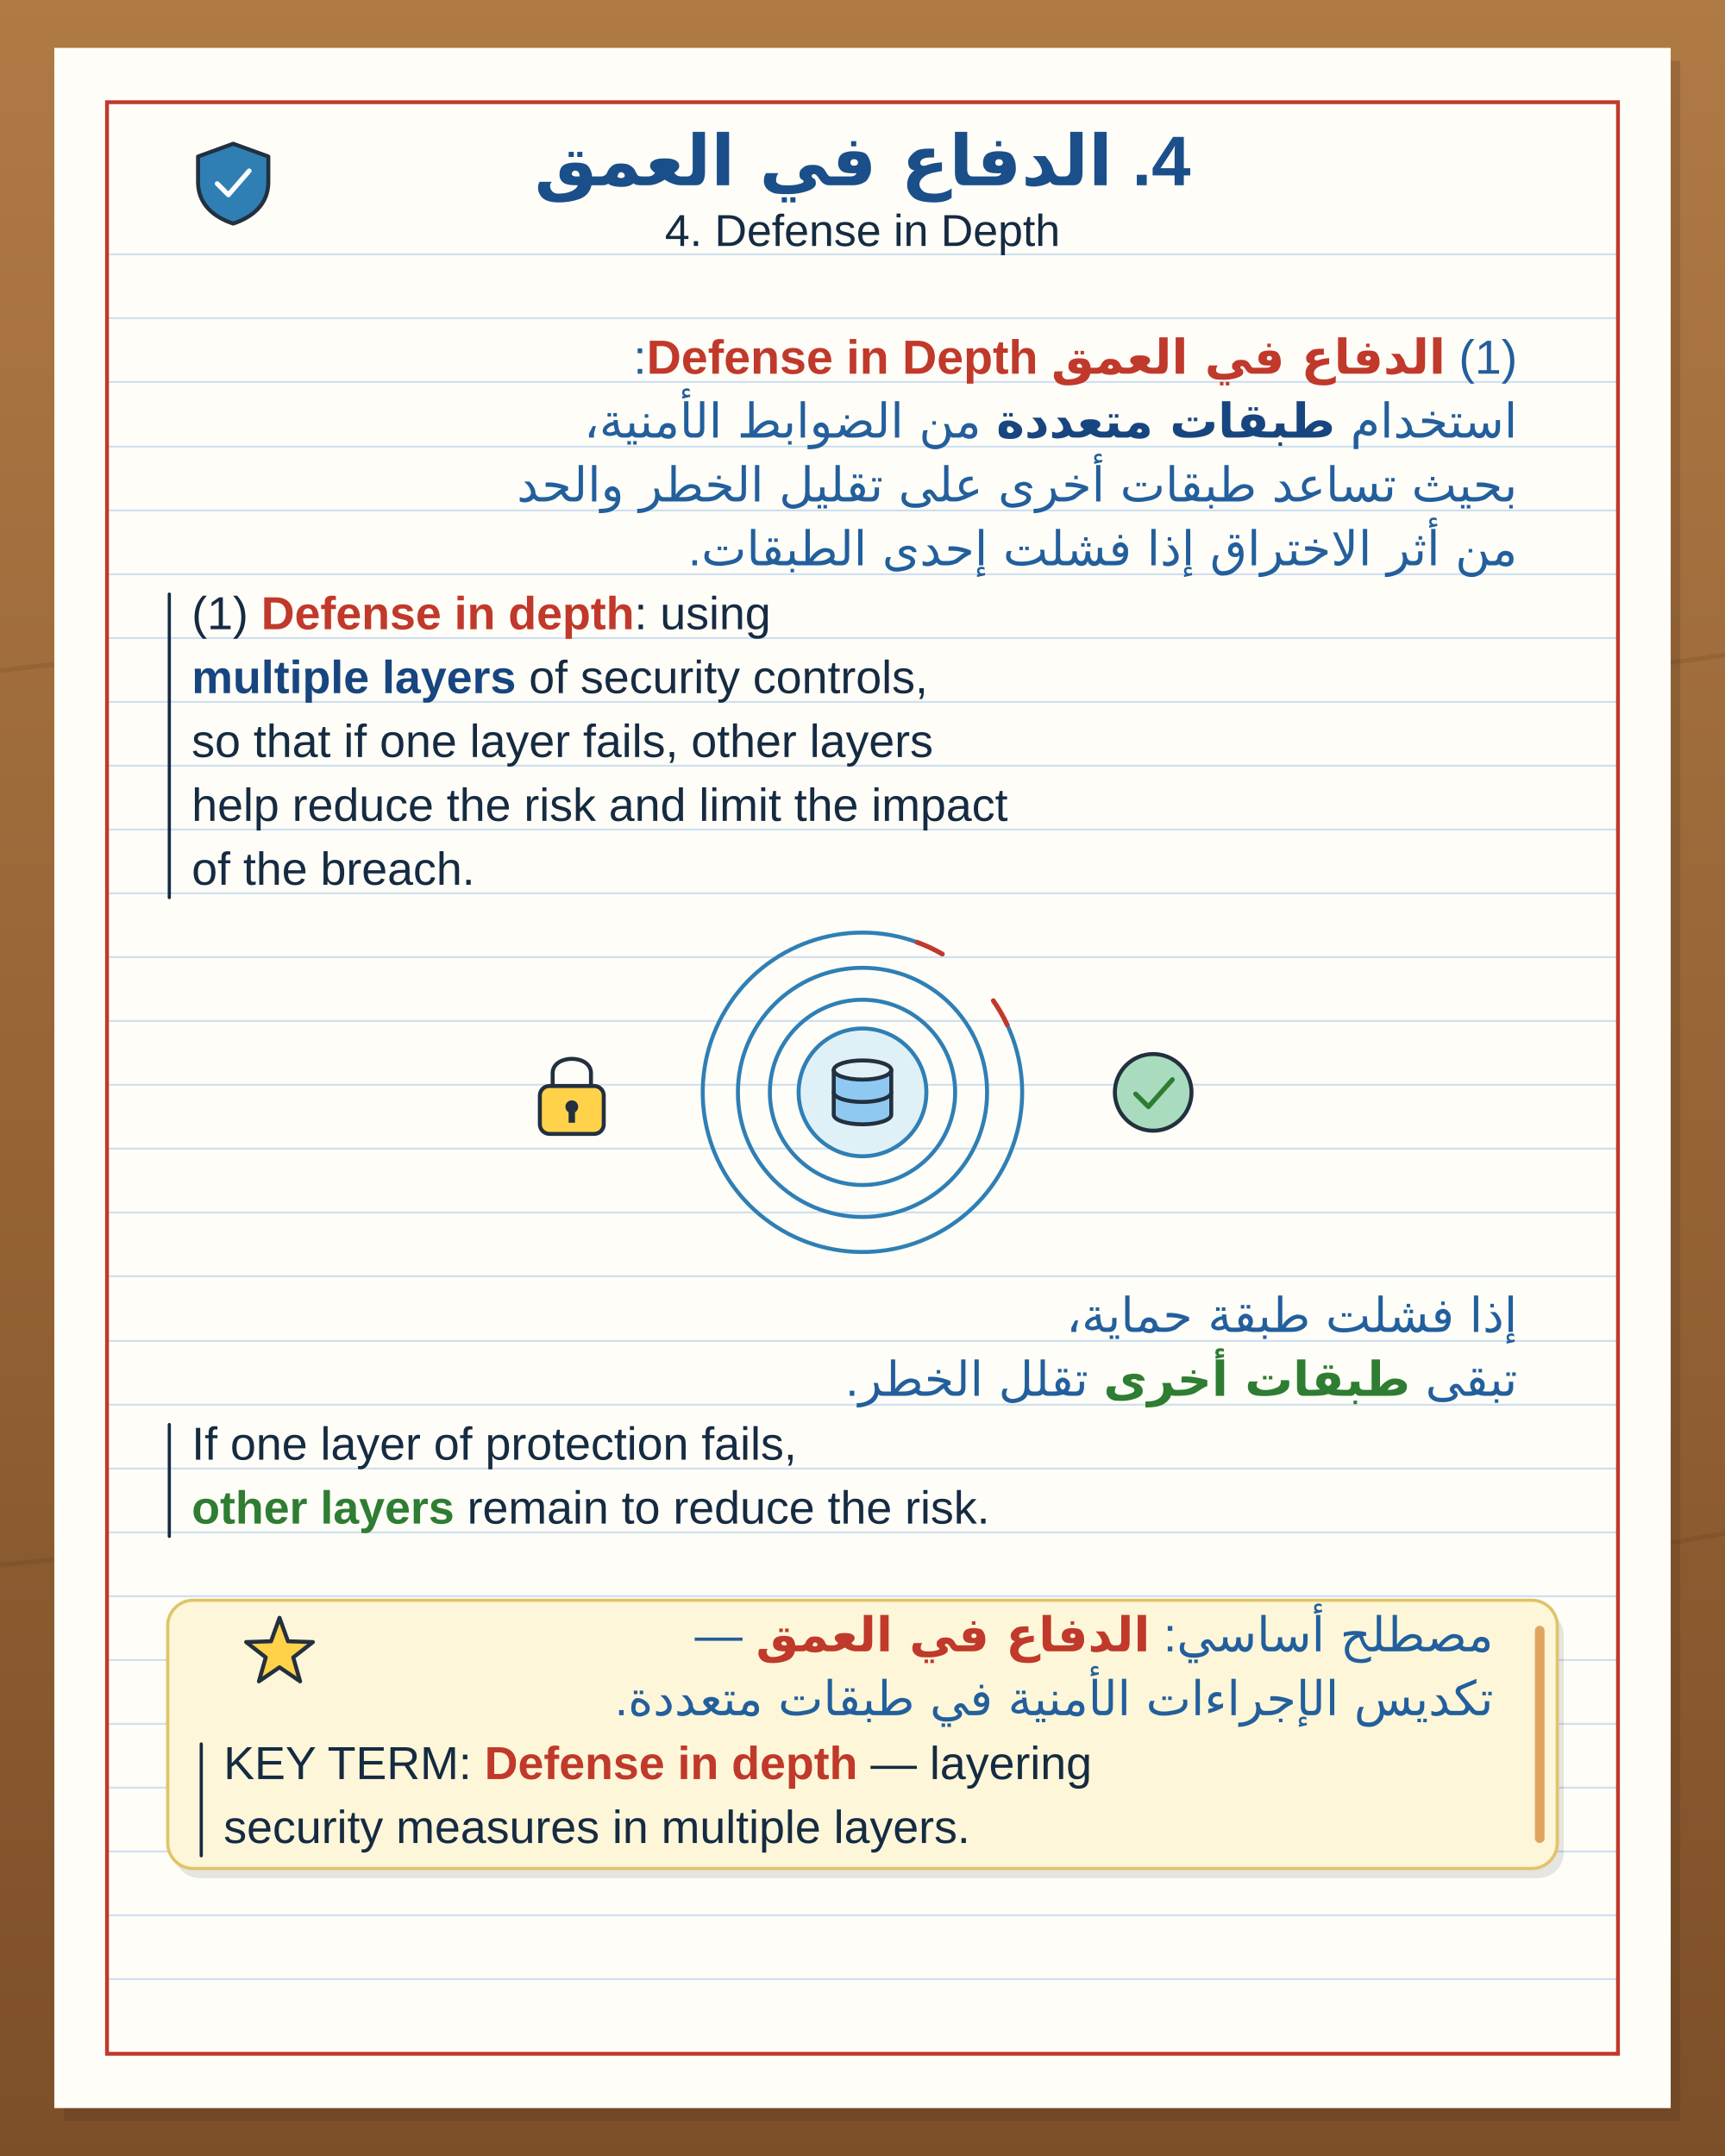
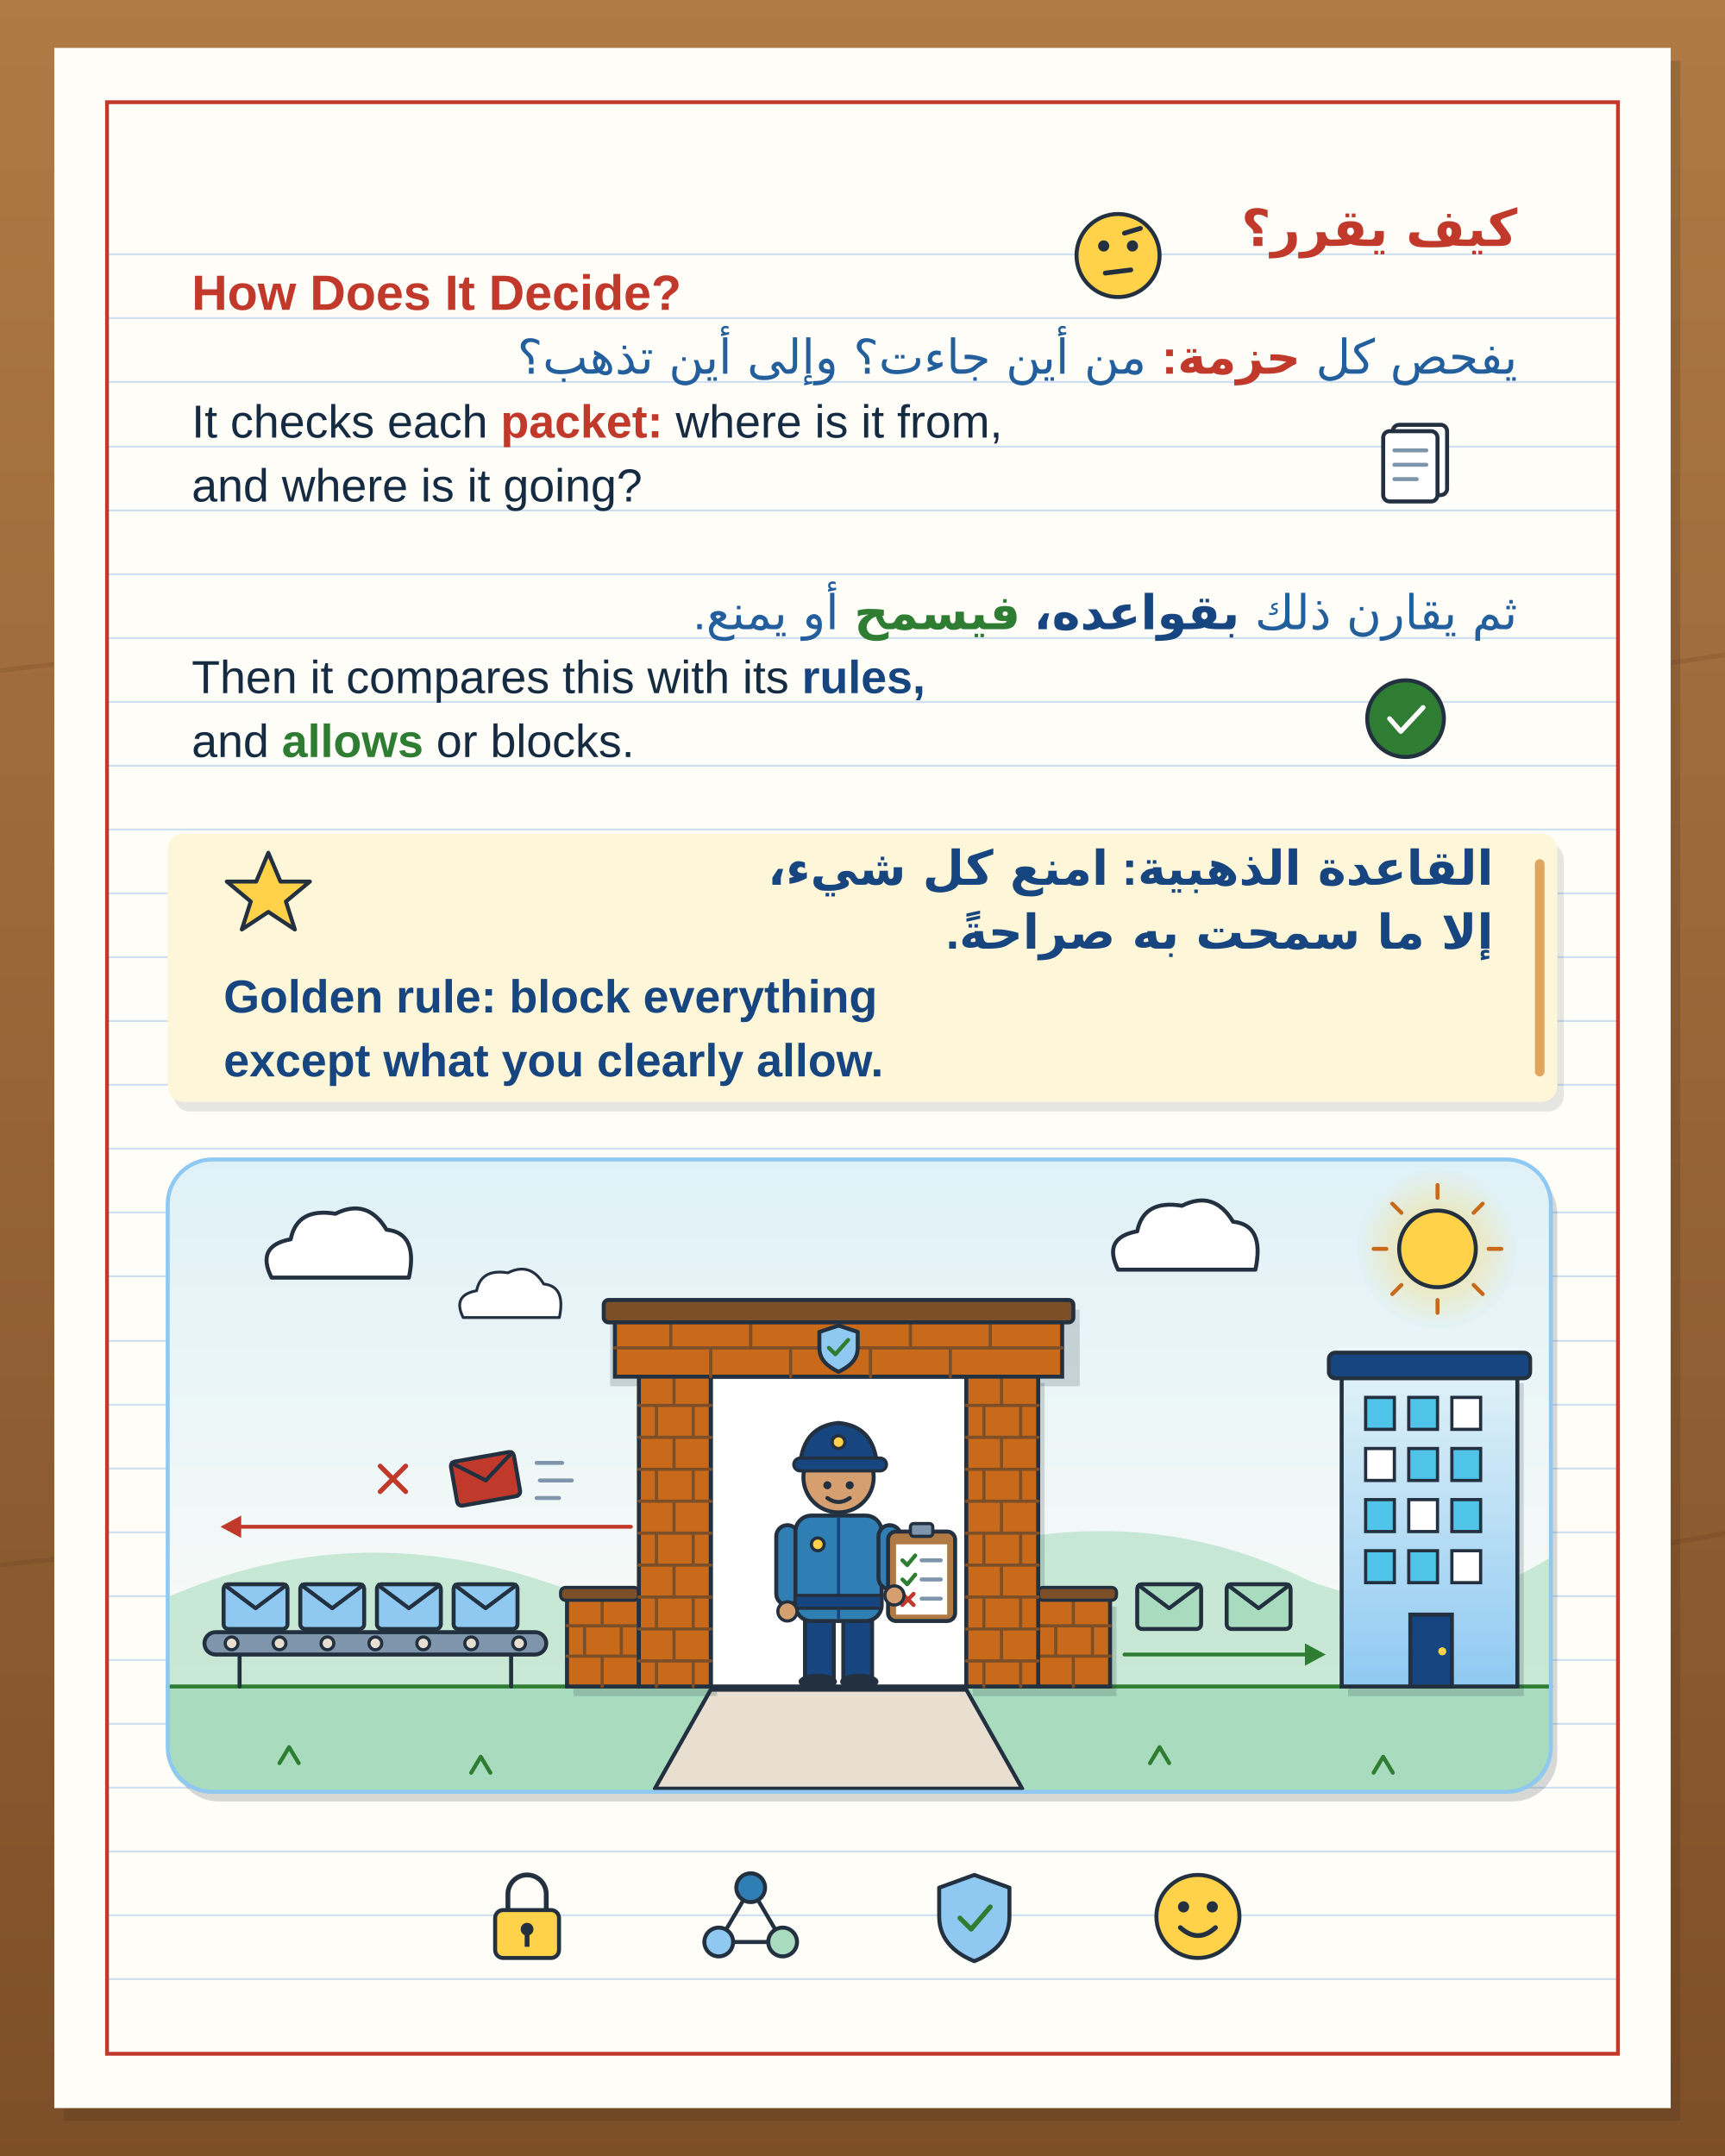
<svg xmlns="http://www.w3.org/2000/svg" width="1080" height="1350" viewBox="0 0 1080 1350" preserveAspectRatio="xMidYMid meet" style="width:100%;height:auto;max-width:1080px;display:block;margin:0 auto;">
  <defs>
    <linearGradient id="pmDesk" x1="0" y1="0" x2="0" y2="1">
      <stop offset="0" stop-color="#b07a45" />
      <stop offset="1" stop-color="#7d4f28" />
    </linearGradient>
    <pattern id="pmRules" x="0" y="120" width="1080" height="40" patternUnits="userSpaceOnUse">
      <line x1="0" y1="39.5" x2="1080" y2="39.5" stroke="#cfe0f0" stroke-width="1.4" />
    </pattern>
+     <linearGradient id="ilSky" x1="0" y1="0" x2="0" y2="1">
+       <stop offset="0" stop-color="#dff1f7" />
+       <stop offset="1" stop-color="#fffdf7" />
+     </linearGradient>
+     <radialGradient id="ilSun">
+       <stop offset="0" stop-color="#ffd24a" />
+       <stop offset="1" stop-color="#dff1f7" />
+     </radialGradient>
+     <linearGradient id="ilBldg" x1="0" y1="0" x2="0" y2="1">
+       <stop offset="0" stop-color="#dff1f7" />
+       <stop offset="1" stop-color="#8fc9f2" />
+     </linearGradient>
  </defs>
  <rect x="0" y="0" width="1080" height="1350" fill="url(#pmDesk)" />
  <path d="M0 420 C 300 380, 700 470, 1080 410" fill="none" stroke="#3a2411" stroke-width="3" opacity=".12" />
  <path d="M0 980 C 350 940, 720 1030, 1080 960" fill="none" stroke="#3a2411" stroke-width="3" opacity=".12" />
  <rect x="40" y="38" width="1012" height="1290" fill="#3a2411" opacity=".18" />
  <rect x="34" y="30" width="1012" height="1290" fill="#fffdf7" />
  <rect x="67" y="120" width="946" height="1152" fill="url(#pmRules)" />
  <rect x="67" y="64" width="946" height="1222" fill="none" stroke="#c0392b" stroke-width="2.4" />
-   <rect x="109" y="1008" width="870" height="168" rx="16" fill="#22303f" opacity=".12" />
-   <rect x="105" y="1002" width="870" height="168" rx="16" fill="#fdf6d8" stroke="#e0c46a" stroke-width="2" />
-   <rect x="961" y="1018" width="6" height="136" rx="3" fill="#e0a55e" />
-   <line x1="106" y1="372" x2="106" y2="562" stroke="#152b42" stroke-width="2" stroke-linecap="round" />
-   <line x1="106" y1="892" x2="106" y2="962" stroke="#152b42" stroke-width="2" stroke-linecap="round" />
-   <line x1="126" y1="1092" x2="126" y2="1162" stroke="#152b42" stroke-width="2" stroke-linecap="round" />
-   <g transform="translate(118 86)">
-     <path d="M28 4 L50 12 L50 28 C50 42 40 50 28 54 C16 50 6 42 6 28 L6 12 Z" fill="#2f7fb5" stroke="#22303f" stroke-width="2.5" stroke-linecap="round" stroke-linejoin="round" />
-     <path d="M18 29 L25 36 L38 21" fill="none" stroke="#ffffff" stroke-width="3" stroke-linecap="round" stroke-linejoin="round" />
-   </g>
  <g>
-     <circle cx="540" cy="684" r="40" fill="#dff1f7" stroke="#2f7fb5" stroke-width="2.5" />
-     <circle cx="540" cy="684" r="58" fill="none" stroke="#2f7fb5" stroke-width="2.5" />
-     <circle cx="540" cy="684" r="78" fill="none" stroke="#2f7fb5" stroke-width="2.5" />
-     <path d="M 630.6 641.7 A 100 100 0 1 1 574.2 590.0" fill="none" stroke="#2f7fb5" stroke-width="2.5" stroke-linecap="round" />
-     <path d="M 621.9 626.6 A 100 100 0 0 1 630.6 641.7" fill="none" stroke="#c0392b" stroke-width="3" stroke-linecap="round" />
-     <path d="M 574.2 590.0 A 100 100 0 0 1 590 597.4" fill="none" stroke="#c0392b" stroke-width="3" stroke-linecap="round" />
-     <path d="M522 670 L522 698 A18 6 0 0 0 558 698 L558 670 Z" fill="#8fc9f2" stroke="#22303f" stroke-width="2.5" stroke-linecap="round" stroke-linejoin="round" />
-     <path d="M522 684 A18 6 0 0 0 558 684" fill="none" stroke="#22303f" stroke-width="2.5" stroke-linecap="round" />
-     <ellipse cx="540" cy="670" rx="18" ry="6" fill="#dff1f7" stroke="#22303f" stroke-width="2.5" />
-   </g>
-   <g transform="translate(330 656)">
-     <path d="M16 24 L16 16 C16 4 40 4 40 16 L40 24" fill="none" stroke="#22303f" stroke-width="2.5" stroke-linecap="round" stroke-linejoin="round" />
-     <rect x="8" y="24" width="40" height="30" rx="6" fill="#ffd24a" stroke="#22303f" stroke-width="2.5" />
-     <circle cx="28" cy="37" r="4" fill="#22303f" />
-     <rect x="26" y="38" width="4" height="9" fill="#22303f" />
-   </g>
-   <g transform="translate(694 656)">
-     <circle cx="28" cy="28" r="24" fill="#a9dcbe" stroke="#22303f" stroke-width="2.5" />
-     <path d="M17 29 L25 37 L40 20" fill="none" stroke="#2e7d32" stroke-width="3" stroke-linecap="round" stroke-linejoin="round" />
-   </g>
-   <g transform="translate(150 1010)">
-     <polygon points="25,3 30.3,17.7 45.9,18.2 33.6,27.8 37.9,42.8 25,34 12.1,42.8 16.4,27.8 4.1,18.2 19.7,17.7" fill="#ffd24a" stroke="#22303f" stroke-width="2.5" stroke-linejoin="round" />
-   </g>
-   <text x="540" y="116" direction="rtl" unicode-bidi="plaintext" text-anchor="middle" font-family="Tahoma, Arial, Segoe UI, sans-serif" font-size="44" font-weight="bold" fill="#1a4f8a">4. الدفاع في العمق</text>
-   <text x="540" y="154" direction="ltr" unicode-bidi="plaintext" text-anchor="middle" font-family="Segoe Print, Comic Sans MS, Arial, sans-serif" font-size="28" fill="#152b42">4. Defense in Depth</text>
+     <rect x="109" y="528" width="870" height="168" rx="10" fill="#22303f" opacity=".12" />
+     <rect x="105" y="522" width="870" height="168" rx="10" fill="#fdf6d8" />
+     <rect x="961" y="538" width="6" height="136" rx="3" fill="#e0a55e" />
+     <g transform="translate(168 560)">
+       <polygon points="0,-26 7.6,-8 26,-8 11,4.5 16.6,22 0,11 -16.6,22 -11,4.5 -26,-8 -7.6,-8" fill="#ffd24a" stroke="#22303f" stroke-width="2.5" stroke-linejoin="round" />
+     </g>
+   </g>
+   <g>
+     <rect x="109" y="732" width="866" height="396" rx="28" fill="#22303f" opacity=".18" />
+     <rect x="105" y="726" width="866" height="396" rx="28" fill="url(#ilSky)" />
+     <circle cx="900" cy="782" r="50" fill="url(#ilSun)" opacity=".6" />
+     <path d="M900 750 V742 M900 814 V822 M868 782 H860 M932 782 H940 M922.6 759.4 L928.3 753.7 M877.4 759.4 L871.7 753.7 M922.6 804.6 L928.3 810.3 M877.4 804.6 L871.7 810.3" fill="none" stroke="#c96a1b" stroke-width="2.5" stroke-linecap="round" />
+     <circle cx="900" cy="782" r="24" fill="#ffd24a" stroke="#22303f" stroke-width="2.5" />
+     <path d="M170 800 Q160 780 182 776 Q186 756 210 760 Q230 750 242 770 Q262 772 256 800 Z" fill="#ffffff" stroke="#22303f" stroke-width="2.5" stroke-linejoin="round" />
+     <path d="M700 795 Q690 775 712 771 Q716 751 740 755 Q760 745 772 765 Q792 767 786 795 Z" fill="#ffffff" stroke="#22303f" stroke-width="2.5" stroke-linejoin="round" />
+     <g transform="translate(171 258) scale(.7)">
+       <path d="M170 810 Q160 790 182 786 Q186 766 210 770 Q230 760 242 780 Q262 782 256 810 Z" fill="#ffffff" stroke="#22303f" stroke-width="2.5" stroke-linejoin="round" />
+     </g>
+     <path d="M105 1000 Q220 950 340 990 Q460 1030 560 985 Q700 930 820 990 Q900 1020 971 975 V1056 H105 Z" fill="#a9dcbe" opacity=".6" />
+     <path d="M105 1056 H971 V1094 Q971 1122 943 1122 H133 Q105 1122 105 1094 Z" fill="#a9dcbe" />
+     <path d="M105 1056 H971" fill="none" stroke="#2e7d32" stroke-width="2.5" stroke-linecap="round" />
+     <path d="M445 1058 H605 L640 1120 H410 Z" fill="#e8dfd1" stroke="#22303f" stroke-width="2.5" stroke-linejoin="round" />
+     <path d="M175 1104 L181 1094 L187 1104 M295 1110 L301 1100 L307 1110 M720 1104 L726 1094 L732 1104 M860 1110 L866 1100 L872 1110" fill="none" stroke="#2e7d32" stroke-width="2.5" stroke-linecap="round" stroke-linejoin="round" />
+     <rect x="359" y="1006" width="45" height="56" fill="#22303f" opacity=".18" />
+     <rect x="654" y="1006" width="45" height="56" fill="#22303f" opacity=".18" />
+     <rect x="404" y="866" width="45" height="196" fill="#22303f" opacity=".18" />
+     <rect x="609" y="866" width="45" height="196" fill="#22303f" opacity=".18" />
+     <rect x="382" y="820" width="294" height="48" fill="#22303f" opacity=".18" />
+     <rect x="844" y="866" width="110" height="196" fill="#22303f" opacity=".18" />
+     <rect x="355" y="1000" width="45" height="56" fill="#c96a1b" stroke="#22303f" stroke-width="2.5" />
+     <rect x="650" y="1000" width="45" height="56" fill="#c96a1b" stroke="#22303f" stroke-width="2.5" />
+     <path d="M355 1018 H400 M355 1037 H400 M377 1000 V1018 M366 1018 V1037 M389 1018 V1037 M377 1037 V1056 M650 1018 H695 M650 1037 H695 M672 1000 V1018 M661 1018 V1037 M684 1018 V1037 M672 1037 V1056" fill="none" stroke="#7d4f28" stroke-width="2" stroke-linecap="round" />
+     <rect x="351" y="994" width="49" height="8" rx="3" fill="#7d4f28" stroke="#22303f" stroke-width="2" />
+     <rect x="650" y="994" width="49" height="8" rx="3" fill="#7d4f28" stroke="#22303f" stroke-width="2" />
+     <rect x="445" y="862" width="160" height="194" fill="#ffffff" stroke="#22303f" stroke-width="2.5" />
+     <rect x="400" y="860" width="45" height="196" fill="#c96a1b" stroke="#22303f" stroke-width="2.5" />
+     <rect x="605" y="860" width="45" height="196" fill="#c96a1b" stroke="#22303f" stroke-width="2.5" />
+     <path d="M400 880 H445 M400 900 H445 M400 920 H445 M400 940 H445 M400 960 H445 M400 980 H445 M400 1000 H445 M400 1020 H445 M400 1040 H445 M422 860 V880 M411 880 V900 M434 880 V900 M422 900 V920 M411 920 V940 M434 920 V940 M422 940 V960 M411 960 V980 M434 960 V980 M422 980 V1000 M411 1000 V1020 M434 1000 V1020 M422 1020 V1040 M411 1040 V1056 M434 1040 V1056 M605 880 H650 M605 900 H650 M605 920 H650 M605 940 H650 M605 960 H650 M605 980 H650 M605 1000 H650 M605 1020 H650 M605 1040 H650 M627 860 V880 M616 880 V900 M639 880 V900 M627 900 V920 M616 920 V940 M639 920 V940 M627 940 V960 M616 960 V980 M639 960 V980 M627 980 V1000 M616 1000 V1020 M639 1000 V1020 M627 1020 V1040 M616 1040 V1056 M639 1040 V1056" fill="none" stroke="#7d4f28" stroke-width="2" stroke-linecap="round" />
+     <rect x="385" y="826" width="280" height="36" fill="#c96a1b" stroke="#22303f" stroke-width="2.5" />
+     <path d="M385 844 H665 M420 826 V844 M470 826 V844 M570 826 V844 M620 826 V844 M445 844 V862 M495 844 V862 M545 844 V862 M595 844 V862" fill="none" stroke="#7d4f28" stroke-width="2" stroke-linecap="round" />
+     <rect x="378" y="814" width="294" height="14" rx="3" fill="#7d4f28" stroke="#22303f" stroke-width="2.5" />
+     <path d="M525 830 L537 834 V844 C537 852 531 856 525 859 C519 856 513 852 513 844 V834 Z" fill="#8fc9f2" stroke="#22303f" stroke-width="2.5" stroke-linejoin="round" />
+     <path d="M519 844 L523 848 L531 839" fill="none" stroke="#2e7d32" stroke-width="2.5" stroke-linecap="round" stroke-linejoin="round" />
+     <g transform="translate(0 -23)">
+       <rect x="486" y="978" width="14" height="50" rx="7" fill="#2f7fb5" stroke="#22303f" stroke-width="2.5" />
+       <rect x="504" y="1034" width="18" height="40" fill="#17457f" stroke="#22303f" stroke-width="2.5" />
+       <rect x="528" y="1034" width="18" height="40" fill="#17457f" stroke="#22303f" stroke-width="2.5" />
+       <ellipse cx="512" cy="1076" rx="12" ry="5" fill="#22303f" />
+       <ellipse cx="538" cy="1076" rx="12" ry="5" fill="#22303f" />
+       <rect x="498" y="972" width="54" height="66" rx="10" fill="#2f7fb5" stroke="#22303f" stroke-width="2.5" />
+       <path d="M525 974 V1036" fill="none" stroke="#17457f" stroke-width="2" stroke-linecap="round" />
+       <circle cx="512" cy="990" r="4" fill="#ffd24a" stroke="#22303f" stroke-width="2" />
+       <rect x="498" y="1022" width="54" height="8" fill="#17457f" stroke="#22303f" stroke-width="2" />
+       <circle cx="493" cy="1032" r="6" fill="#d59f6f" stroke="#22303f" stroke-width="2" />
+       <circle cx="525" cy="948" r="22" fill="#d59f6f" stroke="#22303f" stroke-width="2.5" />
+       <path d="M501 940 Q503 916 525 914 Q547 916 549 940 Z" fill="#17457f" stroke="#22303f" stroke-width="2.5" stroke-linejoin="round" />
+       <rect x="497" y="936" width="58" height="8" rx="4" fill="#17457f" stroke="#22303f" stroke-width="2" />
+       <circle cx="525" cy="926" r="4" fill="#ffd24a" stroke="#22303f" stroke-width="2" />
+       <circle cx="518" cy="953" r="2.5" fill="#22303f" />
+       <circle cx="532" cy="953" r="2.5" fill="#22303f" />
+       <path d="M518 961 Q525 966 532 961" fill="none" stroke="#22303f" stroke-width="2.5" stroke-linecap="round" />
+       <rect x="550" y="978" width="14" height="40" rx="7" fill="#2f7fb5" stroke="#22303f" stroke-width="2.5" />
+       <rect x="556" y="982" width="42" height="56" rx="5" fill="#b07a45" stroke="#22303f" stroke-width="2.5" />
+       <rect x="561" y="990" width="32" height="44" fill="#ffffff" />
+       <rect x="570" y="977" width="14" height="8" rx="2" fill="#7f95ab" stroke="#22303f" stroke-width="2" />
+       <path d="M565 1000 L568 1003 L573 997 M565 1012 L568 1015 L573 1009" fill="none" stroke="#2e7d32" stroke-width="2.5" stroke-linecap="round" stroke-linejoin="round" />
+       <path d="M565 1021 L572 1028 M572 1021 L565 1028" fill="none" stroke="#c0392b" stroke-width="2.5" stroke-linecap="round" />
+       <path d="M577 1000 H589 M577 1012 H589 M577 1024 H589" fill="none" stroke="#7f95ab" stroke-width="2.5" stroke-linecap="round" />
+       <circle cx="560" cy="1022" r="6" fill="#d59f6f" stroke="#22303f" stroke-width="2" />
+     </g>
+     <path d="M150 1036 V1056 M320 1036 V1056" fill="none" stroke="#22303f" stroke-width="2.5" stroke-linecap="round" />
+     <rect x="128" y="1022" width="214" height="14" rx="7" fill="#7f95ab" stroke="#22303f" stroke-width="2.5" />
+     <circle cx="145" cy="1029" r="4" fill="#e8dfd1" stroke="#22303f" stroke-width="2" />
+     <circle cx="175" cy="1029" r="4" fill="#e8dfd1" stroke="#22303f" stroke-width="2" />
+     <circle cx="205" cy="1029" r="4" fill="#e8dfd1" stroke="#22303f" stroke-width="2" />
+     <circle cx="235" cy="1029" r="4" fill="#e8dfd1" stroke="#22303f" stroke-width="2" />
+     <circle cx="265" cy="1029" r="4" fill="#e8dfd1" stroke="#22303f" stroke-width="2" />
+     <circle cx="295" cy="1029" r="4" fill="#e8dfd1" stroke="#22303f" stroke-width="2" />
+     <circle cx="325" cy="1029" r="4" fill="#e8dfd1" stroke="#22303f" stroke-width="2" />
+     <rect x="140" y="992" width="40" height="28" rx="3" fill="#8fc9f2" stroke="#22303f" stroke-width="2.5" />
+     <path d="M140 992 L160 1007 L180 992" fill="none" stroke="#22303f" stroke-width="2.5" stroke-linejoin="round" />
+     <rect x="188" y="992" width="40" height="28" rx="3" fill="#8fc9f2" stroke="#22303f" stroke-width="2.5" />
+     <path d="M188 992 L208 1007 L228 992" fill="none" stroke="#22303f" stroke-width="2.5" stroke-linejoin="round" />
+     <rect x="236" y="992" width="40" height="28" rx="3" fill="#8fc9f2" stroke="#22303f" stroke-width="2.5" />
+     <path d="M236 992 L256 1007 L276 992" fill="none" stroke="#22303f" stroke-width="2.5" stroke-linejoin="round" />
+     <rect x="284" y="992" width="40" height="28" rx="3" fill="#8fc9f2" stroke="#22303f" stroke-width="2.5" />
+     <path d="M284 992 L304 1007 L324 992" fill="none" stroke="#22303f" stroke-width="2.5" stroke-linejoin="round" />
+     <g transform="rotate(-10 304 926)">
+       <rect x="284" y="912" width="40" height="28" rx="3" fill="#c0392b" stroke="#22303f" stroke-width="2.5" />
+       <path d="M284 912 L304 927 L324 912" fill="none" stroke="#22303f" stroke-width="2.5" stroke-linejoin="round" />
+     </g>
+     <path d="M336 916 H352 M338 927 H358 M336 938 H350" fill="none" stroke="#7f95ab" stroke-width="2.5" stroke-linecap="round" />
+     <path d="M238 918 L254 934 M254 918 L238 934" fill="none" stroke="#c0392b" stroke-width="3" stroke-linecap="round" />
+     <path d="M395 956 H151" fill="none" stroke="#c0392b" stroke-width="2.4" stroke-linecap="round" />
+     <polygon points="138,956 151,949 151,963" fill="#c0392b" />
+     <rect x="712" y="992" width="40" height="28" rx="3" fill="#a9dcbe" stroke="#22303f" stroke-width="2.5" />
+     <path d="M712 992 L732 1007 L752 992" fill="none" stroke="#22303f" stroke-width="2.5" stroke-linejoin="round" />
+     <rect x="768" y="992" width="40" height="28" rx="3" fill="#a9dcbe" stroke="#22303f" stroke-width="2.5" />
+     <path d="M768 992 L788 1007 L808 992" fill="none" stroke="#22303f" stroke-width="2.5" stroke-linejoin="round" />
+     <path d="M704 1036 H817" fill="none" stroke="#2e7d32" stroke-width="2.4" stroke-linecap="round" />
+     <polygon points="830,1036 817,1029 817,1043" fill="#2e7d32" />
+     <rect x="840" y="860" width="110" height="196" fill="url(#ilBldg)" stroke="#22303f" stroke-width="2.5" />
+     <rect x="832" y="847" width="126" height="16" rx="4" fill="#17457f" stroke="#22303f" stroke-width="2.5" />
+     <rect x="855" y="875" width="18" height="20" fill="#4fc3e8" stroke="#22303f" stroke-width="2" />
+     <rect x="882" y="875" width="18" height="20" fill="#4fc3e8" stroke="#22303f" stroke-width="2" />
+     <rect x="909" y="875" width="18" height="20" fill="#ffffff" stroke="#22303f" stroke-width="2" />
+     <rect x="855" y="907" width="18" height="20" fill="#ffffff" stroke="#22303f" stroke-width="2" />
+     <rect x="882" y="907" width="18" height="20" fill="#4fc3e8" stroke="#22303f" stroke-width="2" />
+     <rect x="909" y="907" width="18" height="20" fill="#4fc3e8" stroke="#22303f" stroke-width="2" />
+     <rect x="855" y="939" width="18" height="20" fill="#4fc3e8" stroke="#22303f" stroke-width="2" />
+     <rect x="882" y="939" width="18" height="20" fill="#ffffff" stroke="#22303f" stroke-width="2" />
+     <rect x="909" y="939" width="18" height="20" fill="#4fc3e8" stroke="#22303f" stroke-width="2" />
+     <rect x="855" y="971" width="18" height="20" fill="#4fc3e8" stroke="#22303f" stroke-width="2" />
+     <rect x="882" y="971" width="18" height="20" fill="#4fc3e8" stroke="#22303f" stroke-width="2" />
+     <rect x="909" y="971" width="18" height="20" fill="#ffffff" stroke="#22303f" stroke-width="2" />
+     <rect x="883" y="1011" width="26" height="45" fill="#17457f" stroke="#22303f" stroke-width="2.5" />
+     <circle cx="903" cy="1034" r="2.5" fill="#ffd24a" />
+     <rect x="105" y="726" width="866" height="396" rx="28" fill="none" stroke="#8fc9f2" stroke-width="2.5" />
+   </g>
+   <g transform="translate(700 160)">
+     <circle cx="0" cy="0" r="26" fill="#ffd24a" stroke="#22303f" stroke-width="2.5" />
+     <circle cx="-9" cy="-6" r="3.5" fill="#22303f" />
+     <circle cx="9" cy="-6" r="3.5" fill="#22303f" />
+     <path d="M -8 11 L 8 9 M 4 -14 L 14 -17" fill="none" stroke="#22303f" stroke-width="3" stroke-linecap="round" />
+   </g>
+   <g transform="translate(866 266)">
+     <rect x="6" y="0" width="34" height="44" rx="4" fill="#ffffff" stroke="#22303f" stroke-width="2.5" />
+     <rect x="0" y="4" width="34" height="44" rx="4" fill="#ffffff" stroke="#22303f" stroke-width="2.5" />
+     <path d="M7 16 H27 M7 25 H27 M7 34 H21" fill="none" stroke="#7f95ab" stroke-width="2.5" stroke-linecap="round" />
+   </g>
+   <g transform="translate(880 450)">
+     <circle cx="0" cy="0" r="24" fill="#2e7d32" stroke="#22303f" stroke-width="2.5" />
+     <path d="M-10 0 L-3 8 L11 -7" fill="none" stroke="#ffffff" stroke-width="3" stroke-linecap="round" stroke-linejoin="round" />
+   </g>
+   <g>
+     <g transform="translate(330 1200)">
+       <path d="M-12 -4 V-14 A12 12 0 0 1 12 -14 V-4" fill="none" stroke="#22303f" stroke-width="3" stroke-linecap="round" />
+       <rect x="-20" y="-4" width="40" height="30" rx="5" fill="#ffd24a" stroke="#22303f" stroke-width="2.5" />
+       <circle cx="0" cy="8" r="4" fill="#22303f" />
+       <rect x="-1.5" y="10" width="3" height="9" fill="#22303f" />
+     </g>
+     <g transform="translate(470 1200)">
+       <path d="M0 -18 L-20 16 M0 -18 L20 16 M-20 16 H20" fill="none" stroke="#22303f" stroke-width="2.5" stroke-linecap="round" />
+       <circle cx="0" cy="-18" r="9" fill="#2f7fb5" stroke="#22303f" stroke-width="2.5" />
+       <circle cx="-20" cy="16" r="9" fill="#8fc9f2" stroke="#22303f" stroke-width="2.5" />
+       <circle cx="20" cy="16" r="9" fill="#a9dcbe" stroke="#22303f" stroke-width="2.5" />
+     </g>
+     <g transform="translate(610 1200)">
+       <path d="M0 -26 L22 -18 V0 C22 16 10 24 0 28 C-10 24 -22 16 -22 0 V-18 Z" fill="#8fc9f2" stroke="#22303f" stroke-width="2.5" stroke-linejoin="round" />
+       <path d="M-9 1 L-2 8 L10 -6" fill="none" stroke="#2e7d32" stroke-width="3" stroke-linecap="round" stroke-linejoin="round" />
+     </g>
+     <g transform="translate(750 1200)">
+       <circle cx="0" cy="0" r="26" fill="#ffd24a" stroke="#22303f" stroke-width="2.5" />
+       <circle cx="-9" cy="-6" r="3.5" fill="#22303f" />
+       <circle cx="9" cy="-6" r="3.5" fill="#22303f" />
+       <path d="M -11 7 Q 0 17 11 7" fill="none" stroke="#22303f" stroke-width="3" stroke-linecap="round" />
+     </g>
+   </g>
+   <text x="950" y="154" direction="rtl" unicode-bidi="plaintext" text-anchor="start" font-family="Tahoma, Arial, Segoe UI, sans-serif" font-size="32" font-weight="bold" fill="#c0392b">
+     <tspan x="950" dy="0">كيف يقرر؟</tspan>
+   </text>
+   <text x="120" y="194" direction="ltr" unicode-bidi="plaintext" text-anchor="start" font-family="Segoe Print, Comic Sans MS, Arial, sans-serif" font-size="31" font-weight="bold" fill="#c0392b">
+     <tspan x="120" dy="0">How Does It Decide?</tspan>
+   </text>
  <text x="950" y="234" direction="rtl" unicode-bidi="plaintext" text-anchor="start" font-family="Tahoma, Arial, Segoe UI, sans-serif" font-size="30" fill="#225f9c">
-     <tspan x="950" dy="0">(1) <tspan font-weight="bold" fill="#c0392b">الدفاع في العمق</tspan>
-       <tspan font-weight="bold" fill="#c0392b">Defense in Depth</tspan>:</tspan>
-     <tspan x="950" dy="40">استخدام <tspan font-weight="bold" fill="#17457f">طبقات متعددة</tspan> من الضوابط الأمنية،</tspan>
-     <tspan x="950" dy="40">بحيث تساعد طبقات أخرى على تقليل الخطر والحد</tspan>
-     <tspan x="950" dy="40">من أثر الاختراق إذا فشلت إحدى الطبقات.</tspan>
-   </text>
-   <text x="120" y="394" direction="ltr" unicode-bidi="plaintext" text-anchor="start" font-family="Segoe Print, Comic Sans MS, Arial, sans-serif" font-size="29" fill="#152b42">
-     <tspan x="120" dy="0">(1) <tspan font-weight="bold" fill="#c0392b">Defense in depth</tspan>: using</tspan>
-     <tspan x="120" dy="40">
-       <tspan font-weight="bold" fill="#17457f">multiple layers</tspan> of security controls,</tspan>
-     <tspan x="120" dy="40">so that if one layer fails, other layers</tspan>
-     <tspan x="120" dy="40">help reduce the risk and limit the impact</tspan>
-     <tspan x="120" dy="40">of the breach.</tspan>
-   </text>
-   <text x="950" y="834" direction="rtl" unicode-bidi="plaintext" text-anchor="start" font-family="Tahoma, Arial, Segoe UI, sans-serif" font-size="30" fill="#225f9c">
-     <tspan x="950" dy="0">إذا فشلت طبقة حماية،</tspan>
-     <tspan x="950" dy="40">تبقى <tspan font-weight="bold" fill="#2e7d32">طبقات أخرى</tspan> تقلل الخطر.</tspan>
-   </text>
-   <text x="120" y="914" direction="ltr" unicode-bidi="plaintext" text-anchor="start" font-family="Segoe Print, Comic Sans MS, Arial, sans-serif" font-size="29" fill="#152b42">
-     <tspan x="120" dy="0">If one layer of protection fails,</tspan>
-     <tspan x="120" dy="40">
-       <tspan font-weight="bold" fill="#2e7d32">other layers</tspan> remain to reduce the risk.</tspan>
-   </text>
-   <text x="935" y="1034" direction="rtl" unicode-bidi="plaintext" text-anchor="start" font-family="Tahoma, Arial, Segoe UI, sans-serif" font-size="30" fill="#225f9c">
-     <tspan x="935" dy="0">مصطلح أساسي: <tspan font-weight="bold" fill="#c0392b">الدفاع في العمق</tspan> —</tspan>
-     <tspan x="935" dy="40">تكديس الإجراءات الأمنية في طبقات متعددة.</tspan>
-   </text>
-   <text x="140" y="1114" direction="ltr" unicode-bidi="plaintext" text-anchor="start" font-family="Segoe Print, Comic Sans MS, Arial, sans-serif" font-size="29" fill="#152b42">
-     <tspan x="140" dy="0">KEY TERM: <tspan font-weight="bold" fill="#c0392b">Defense in depth</tspan> — layering</tspan>
-     <tspan x="140" dy="40">security measures in multiple layers.</tspan>
+     <tspan x="950" dy="0">يفحص كل <tspan font-weight="bold" fill="#c0392b">حزمة:</tspan> من أين جاءت؟ وإلى أين تذهب؟</tspan>
+   </text>
+   <text x="120" y="274" direction="ltr" unicode-bidi="plaintext" text-anchor="start" font-family="Segoe Print, Comic Sans MS, Arial, sans-serif" font-size="29" fill="#152b42">
+     <tspan x="120" dy="0">It checks each <tspan font-weight="bold" fill="#c0392b">packet:</tspan> where is it from,</tspan>
+     <tspan x="120" dy="40">and where is it going?</tspan>
+   </text>
+   <text x="950" y="394" direction="rtl" unicode-bidi="plaintext" text-anchor="start" font-family="Tahoma, Arial, Segoe UI, sans-serif" font-size="30" fill="#225f9c">
+     <tspan x="950" dy="0">ثم يقارن ذلك <tspan font-weight="bold" fill="#17457f">بقواعده،</tspan>
+       <tspan font-weight="bold" fill="#2e7d32">فيسمح</tspan> أو يمنع.</tspan>
+   </text>
+   <text x="120" y="434" direction="ltr" unicode-bidi="plaintext" text-anchor="start" font-family="Segoe Print, Comic Sans MS, Arial, sans-serif" font-size="29" fill="#152b42">
+     <tspan x="120" dy="0">Then it compares this with its <tspan font-weight="bold" fill="#17457f">rules,</tspan>
+     </tspan>
+     <tspan x="120" dy="40">and <tspan font-weight="bold" fill="#2e7d32">allows</tspan> or blocks.</tspan>
+   </text>
+   <text x="935" y="554" direction="rtl" unicode-bidi="plaintext" text-anchor="start" font-family="Tahoma, Arial, Segoe UI, sans-serif" font-size="30" font-weight="bold" fill="#17457f">
+     <tspan x="935" dy="0">القاعدة الذهبية: امنع كل شيء،</tspan>
+     <tspan x="935" dy="40">إلا ما سمحت به صراحةً.</tspan>
+   </text>
+   <text x="140" y="634" direction="ltr" unicode-bidi="plaintext" text-anchor="start" font-family="Segoe Print, Comic Sans MS, Arial, sans-serif" font-size="29" font-weight="bold" fill="#17457f">
+     <tspan x="140" dy="0">Golden rule: block everything</tspan>
+     <tspan x="140" dy="40">except what you clearly allow.</tspan>
  </text>
</svg>
